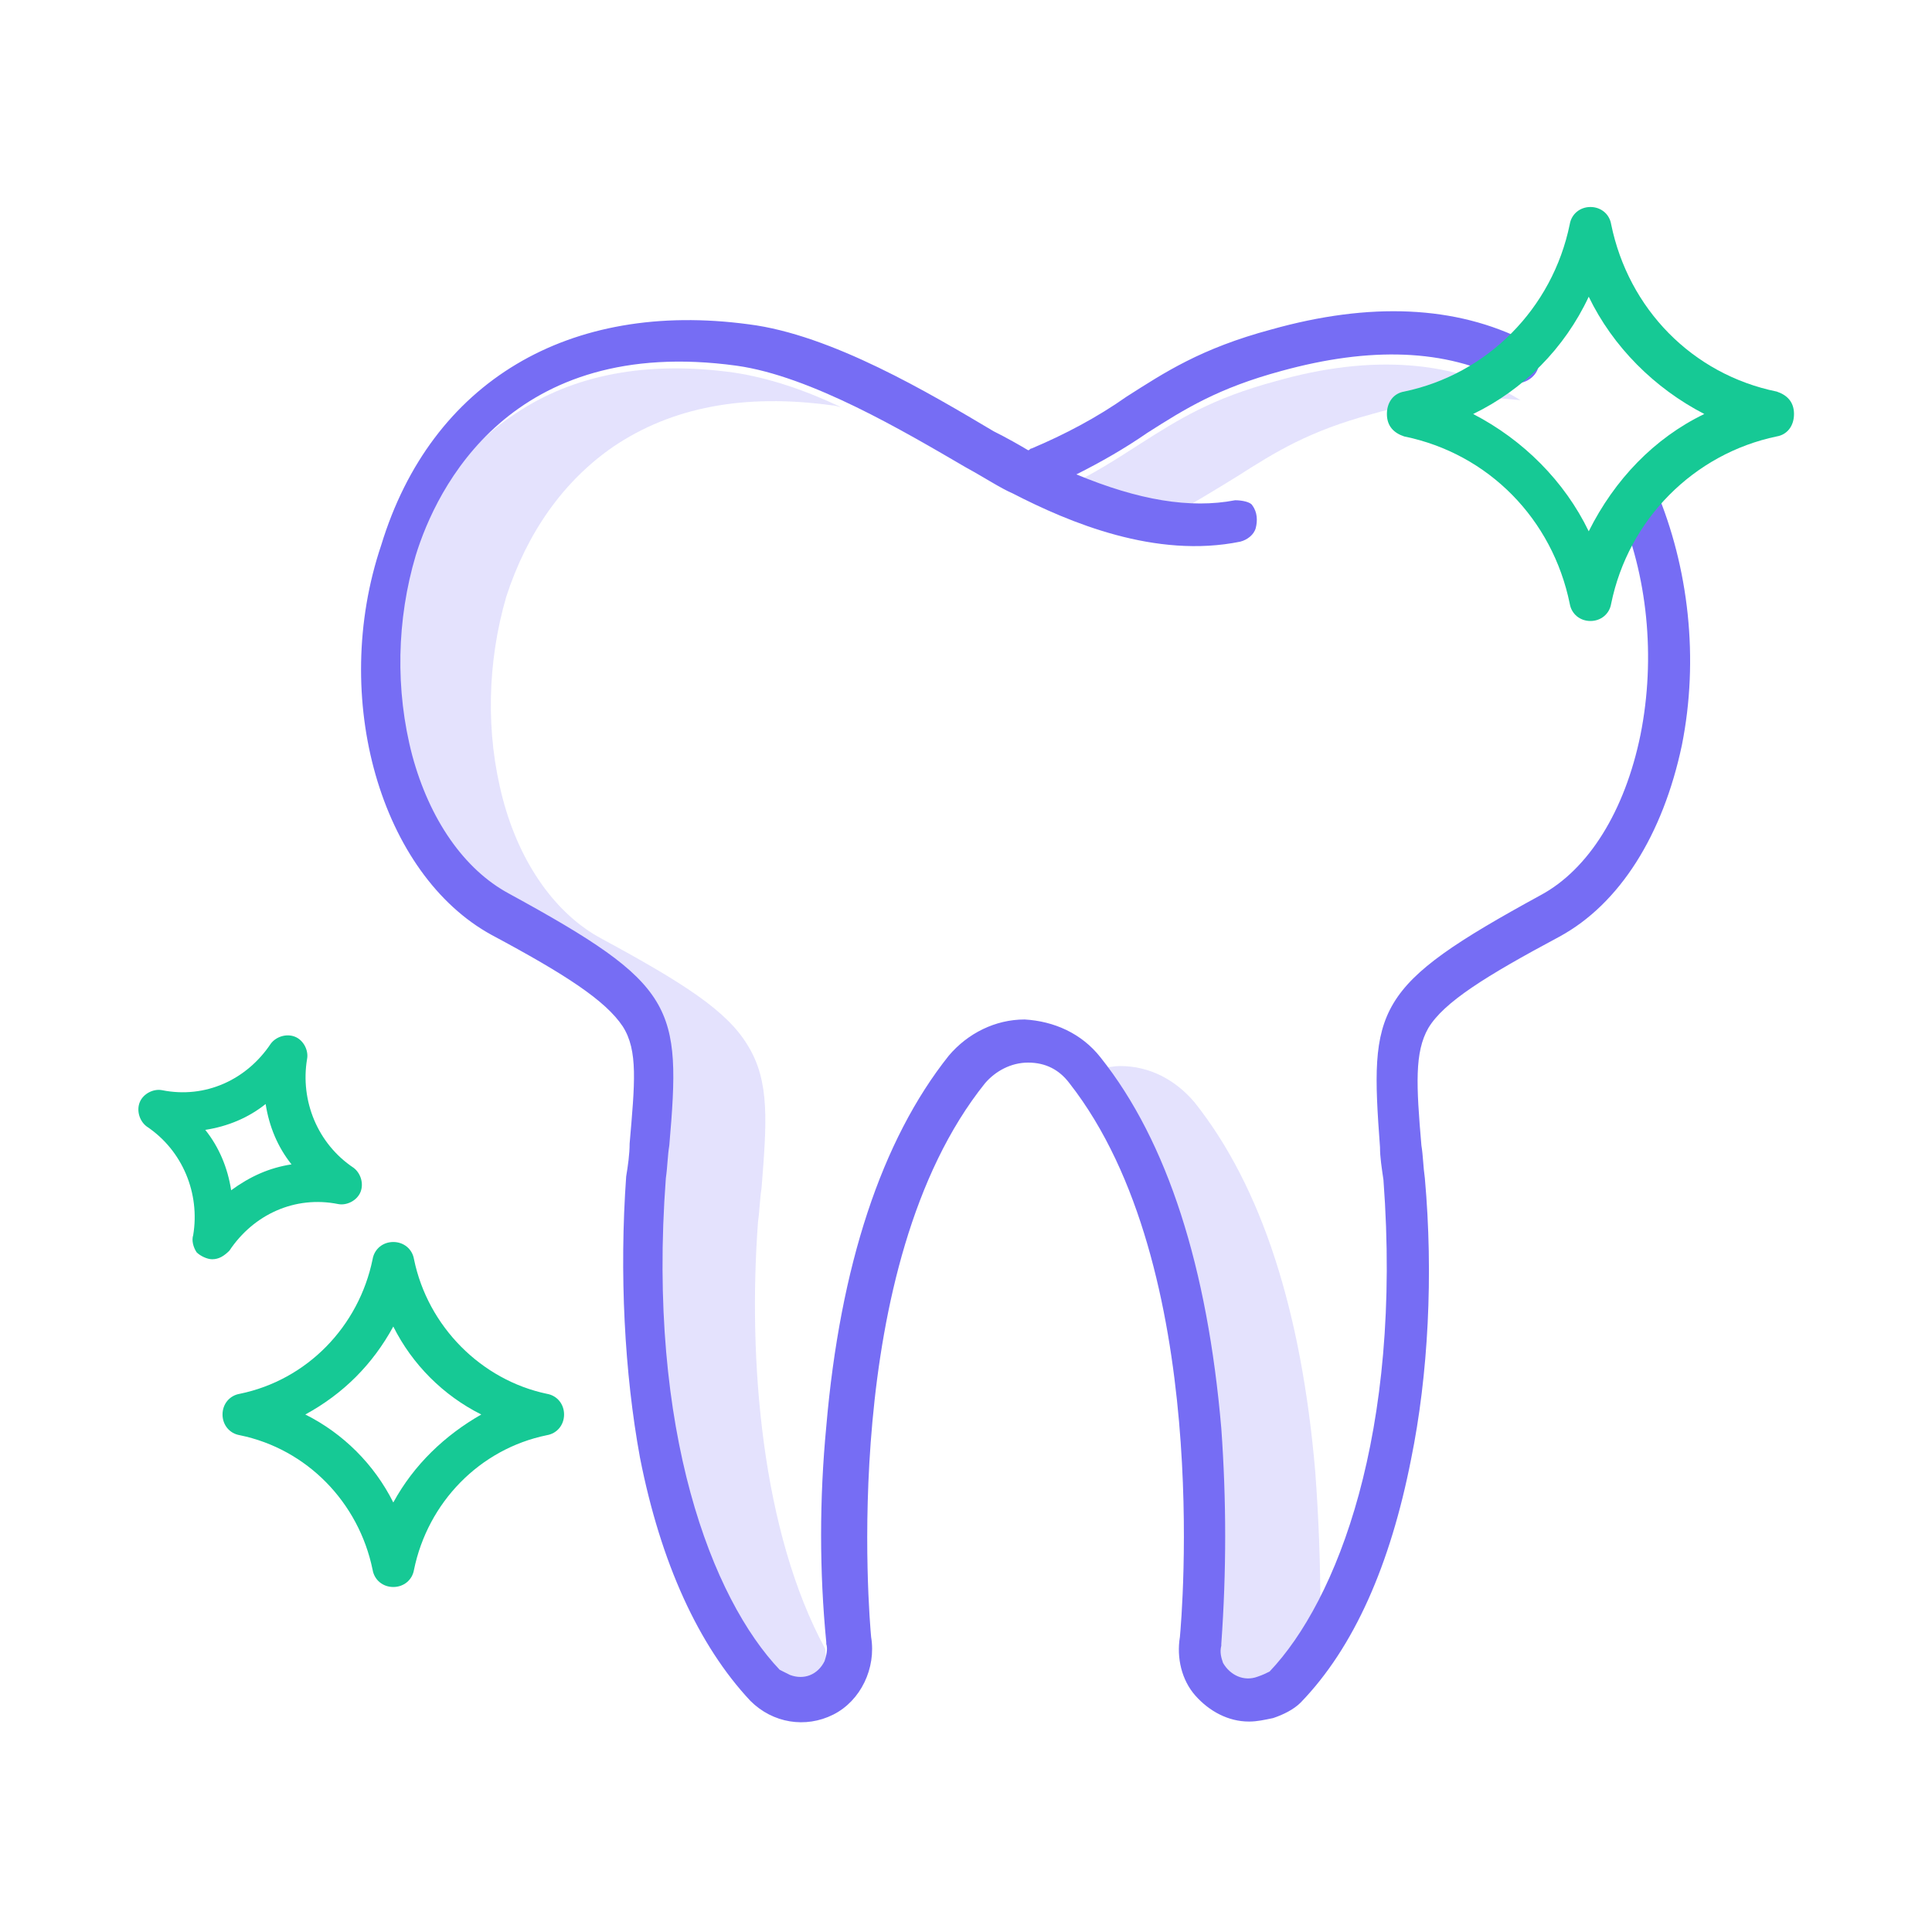
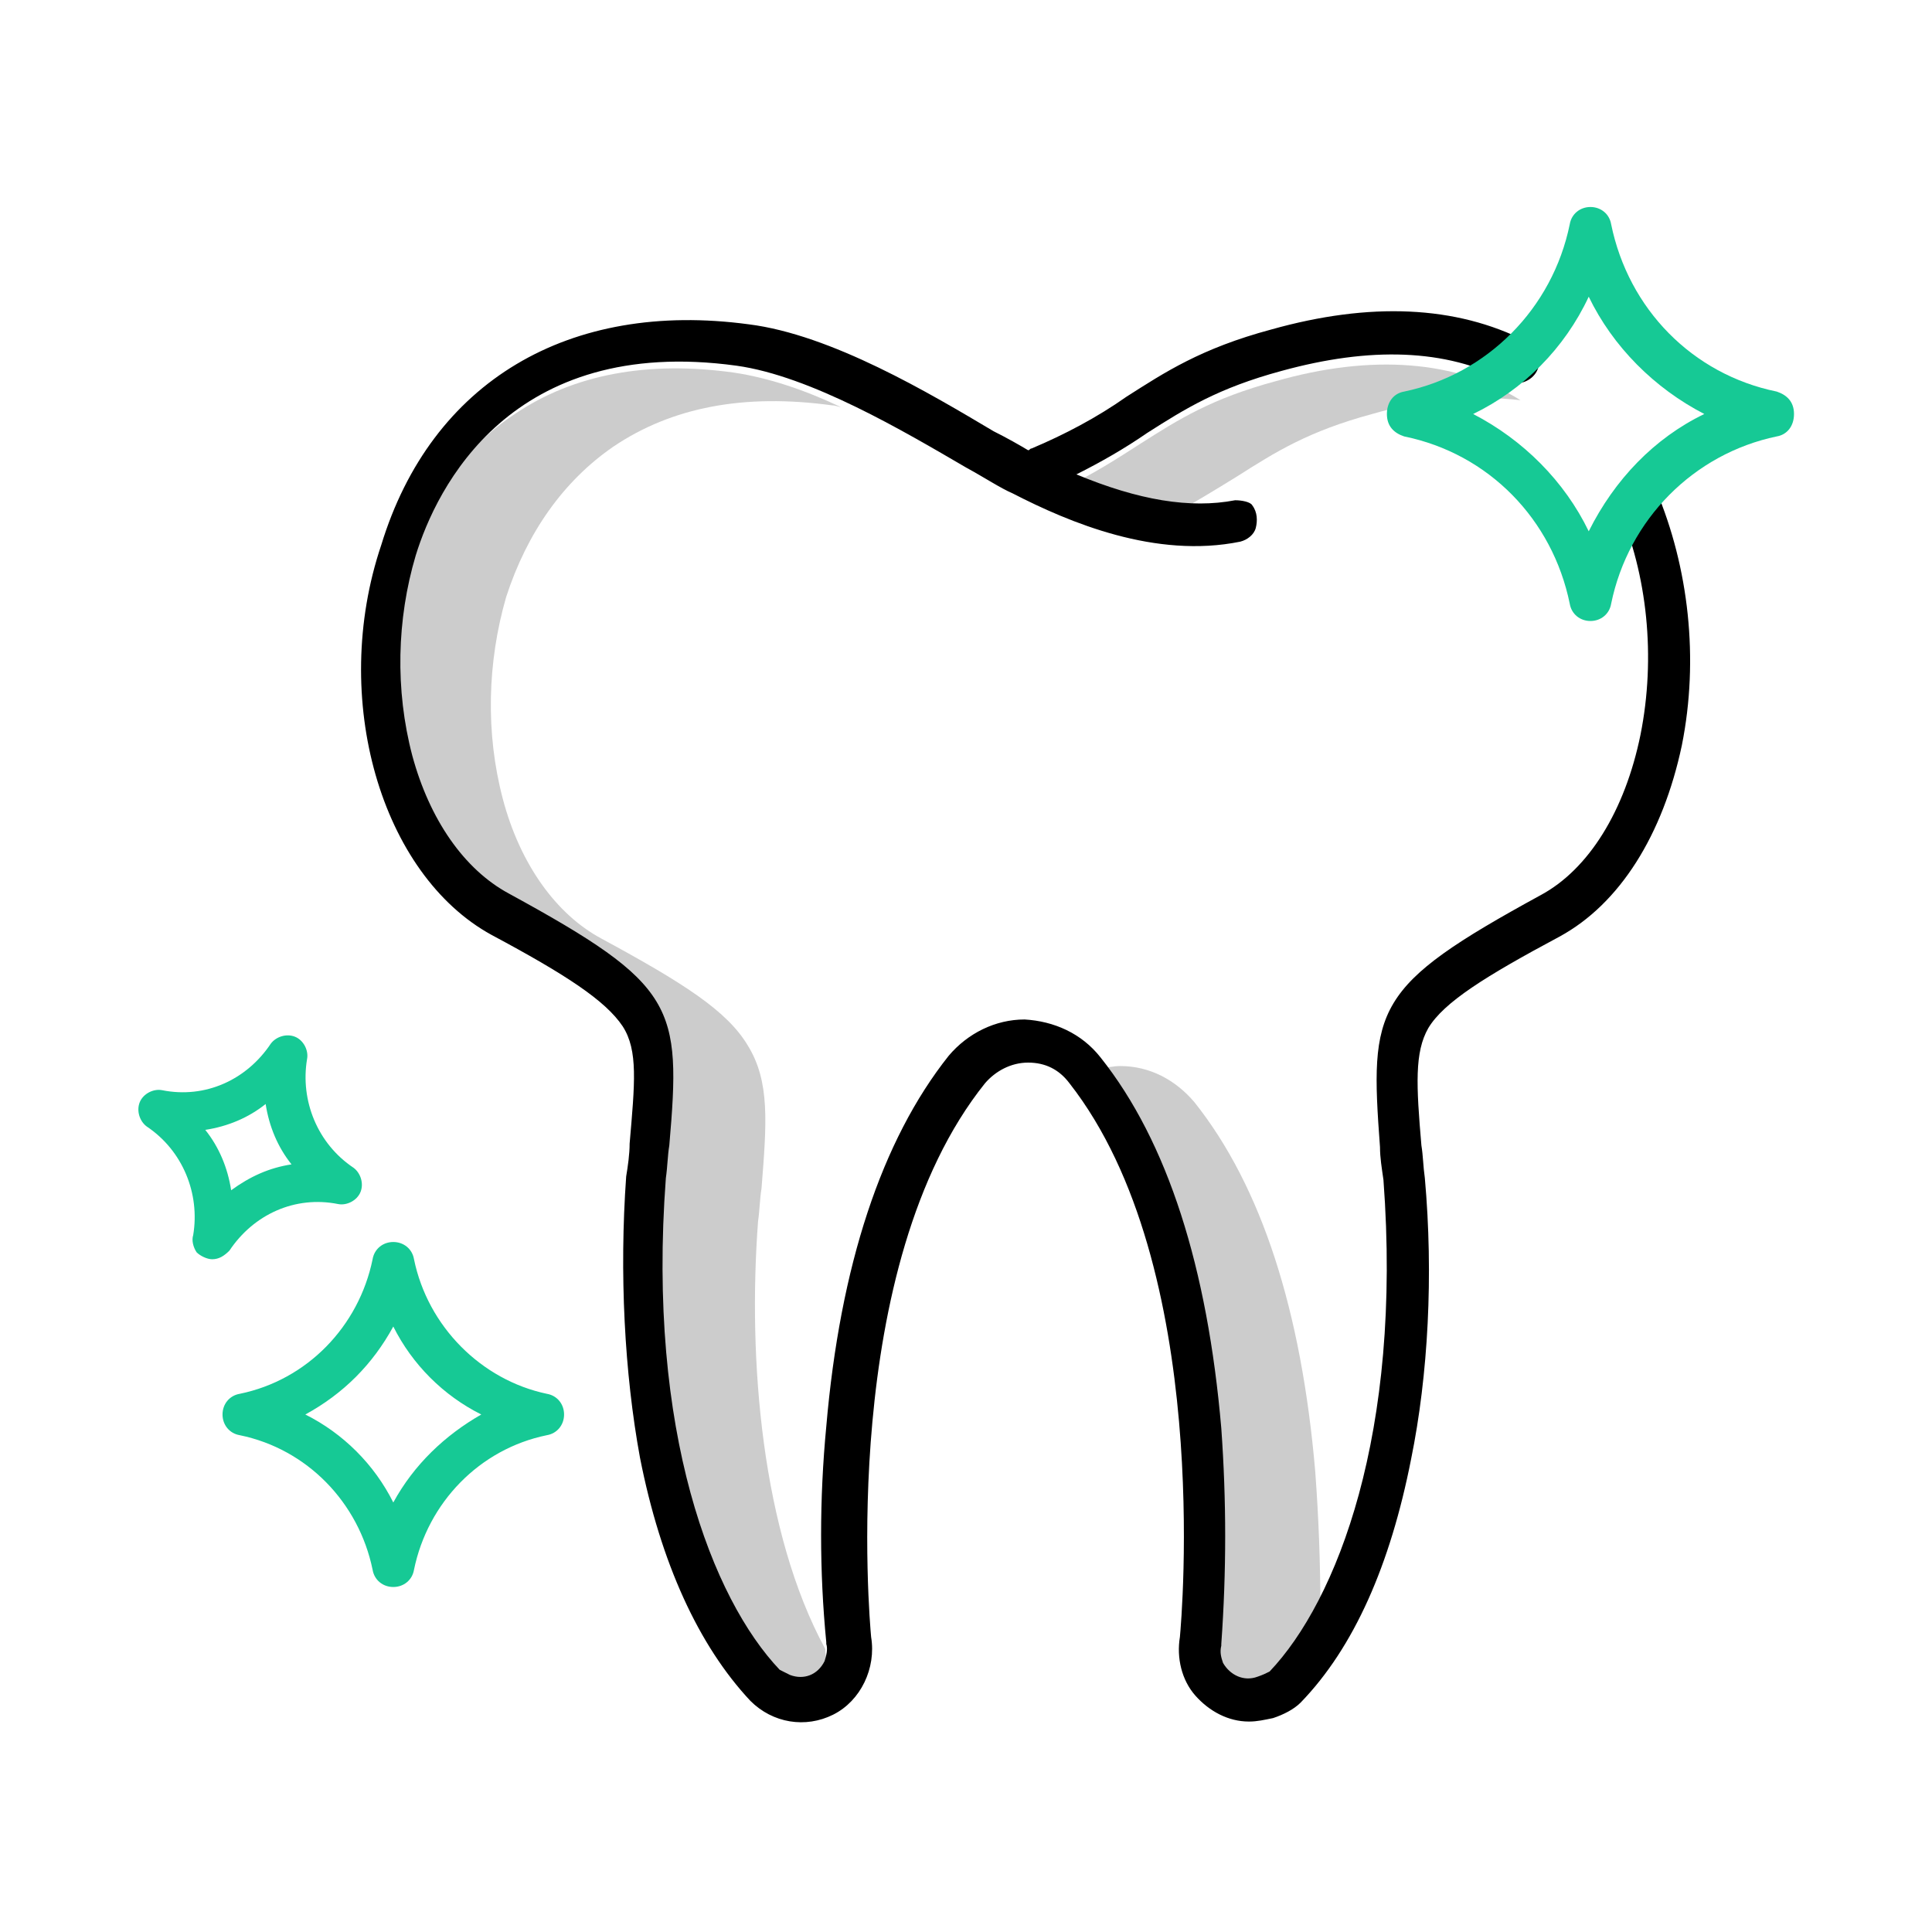
<svg xmlns="http://www.w3.org/2000/svg" version="1.1" id="Layer_1" x="0px" y="0px" viewBox="0 0 112 112" style="enable-background:new 0 0 112 112;" xml:space="preserve">
  <style type="text/css">
	.st0{opacity:0.2;}
- 	.st1{fill:#766DF4;}
+ 	.st1{fill:#3B77333;}
	.st2{fill:#16C995;}
</style>
  <g>
    <g id="Product-Landing---Gadget" transform="translate(-913, -2901)">
      <g id="Features" transform="translate(401, 2806)">
        <g transform="translate(420, 95)">
          <g transform="translate(92, 0)">
            <g id="Group" transform="translate(14.84536, 9)" class="st0">
              <path id="Path" class="st1" d="M56.9,18.6c2.2-1.4,4.1-2.6,7.8-3.6c3.1-0.9,6-1.1,8.6-0.8c-3.7-2.3-8.6-2.7-14.2-1.1        c-3.7,1-5.6,2.2-7.8,3.6c-1.4,0.9-2.8,1.8-4.3,2.5c2.2,1,4.2,1.5,6,1.7C54.3,20.2,55.6,19.4,56.9,18.6L56.9,18.6z" />
              <path class="st1" d="M61.4,76.3c-0.8-9.3-3.1-16.5-7-21.4c-1.1-1.3-2.6-2.1-4.3-2.1c-0.4,0-0.9,0.1-1.3,0.2c0,0,0,0,0,0        c3.9,4.9,6.2,12.1,7,21.4c0.4,4.1,0.4,8.3,0,12.4c0,0,0,0.1,0,0.1c-0.1,0.6,0.1,1.2,0.6,1.7c0.5,0.4,1.1,0.5,1.7,0.3        c0.3-0.1,0.5-0.2,0.7-0.3c1.2-1.3,2.1-2.7,2.9-4.2C61.7,81.6,61.6,79,61.4,76.3L61.4,76.3z" />
              <path class="st1" d="M33,86.8c0,0,0-0.1,0-0.2c-3.7-6.8-4.5-16.8-3.9-24.8c0.1-0.7,0.1-1.3,0.2-1.9c0.3-3.8,0.5-6.2-0.8-8.3        c-1.2-2-3.7-3.6-8.5-6.2c-2.6-1.4-4.7-4.3-5.7-8.1c-1-3.8-0.9-7.9,0.2-11.7c1.2-3.7,3.3-6.7,6.2-8.7c3.4-2.3,7.6-3.1,12.7-2.4        c0.2,0,0.4,0.1,0.5,0.1c-2.1-1-4.2-1.7-6.2-2c-5-0.7-9.3,0.1-12.7,2.4c-2.9,1.9-5,4.9-6.2,8.7c-1.2,3.8-1.2,7.8-0.2,11.7        c1,3.8,3,6.6,5.7,8.1c4.8,2.6,7.3,4.2,8.5,6.2c1.3,2.1,1.1,4.4,0.8,8.3c0,0.6-0.1,1.2-0.2,1.9c-0.7,9.7,0.6,22.2,6.6,28.6        c0.2,0.2,0.4,0.3,0.7,0.3c0.8,0.3,1.8-0.1,2.1-0.9C33.1,87.6,33.1,87.3,33,86.8C33.1,86.9,33,86.8,33,86.8L33,86.8z" />
            </g>
            <path class="st1" d="M28.5,54.2c4.3,2.3,6.6,3.8,7.6,5.3c0.9,1.4,0.7,3.3,0.4,6.8c0,0.6-0.1,1.3-0.2,1.9       c-0.4,5.6-0.1,11.4,0.8,16.3c1.2,6.1,3.4,10.9,6.4,14.1c1.3,1.3,3.2,1.6,4.8,0.8c1.6-0.8,2.5-2.7,2.2-4.5       c-0.1-1.1-1.9-21.5,6.6-32.1c0.6-0.7,1.5-1.2,2.5-1.2s1.8,0.4,2.4,1.2c8.3,10.6,6.5,31,6.4,32.1c-0.2,1.2,0.1,2.5,0.9,3.4       c0.8,0.9,1.9,1.5,3.1,1.5c0.5,0,0.9-0.1,1.4-0.2c0.6-0.2,1.2-0.5,1.6-0.9c3.1-3.2,5.2-8,6.4-14.1c1-4.9,1.3-10.7,0.8-16.3       c-0.1-0.7-0.1-1.3-0.2-1.9c-0.3-3.5-0.4-5.4,0.4-6.8c0.9-1.5,3.3-3,7.6-5.3c3.5-1.9,6-5.9,7.1-11.1c1-5,0.4-10.3-1.5-14.8       c-0.2-0.4-0.6-0.7-1-0.8s-0.9,0.2-1.1,0.5c-0.3,0.4-0.3,0.9-0.1,1.3c1.7,3.9,2.2,8.7,1.3,13.2c-0.9,4.4-3,7.8-5.8,9.3       c-9.7,5.3-9.9,6.5-9.3,14.6c0,0.6,0.1,1.2,0.2,1.9c1.1,14.7-2.7,24.4-6.6,28.5c-0.2,0.1-0.4,0.2-0.7,0.3       c-0.8,0.3-1.6-0.1-2-0.8c-0.1-0.3-0.2-0.6-0.1-1c0,0,0-0.1,0-0.1c0.3-4.2,0.3-8.3,0-12.5c-0.8-9.3-3.1-16.6-7-21.5       c-1.1-1.4-2.7-2.1-4.4-2.2c-1.7,0-3.3,0.8-4.4,2.1c-3.9,4.9-6.3,12.2-7.1,21.5c-0.4,4.2-0.4,8.4,0,12.5c0,0,0,0.1,0,0.1       c0.1,0.3,0,0.7-0.1,1c-0.4,0.8-1.2,1.1-2,0.8c-0.2-0.1-0.4-0.2-0.6-0.3c-3.9-4.1-7.7-13.8-6.6-28.5c0.1-0.7,0.1-1.3,0.2-1.9       c0.7-8.1,0.4-9.3-9.3-14.6c-2.6-1.4-4.6-4.3-5.6-8c-1-3.8-0.9-7.9,0.2-11.6c1.2-3.9,5.5-12.8,18.6-11c4.3,0.6,9.7,3.8,13.3,5.9       c1.1,0.6,2,1.2,2.7,1.5c3.3,1.7,8.3,3.8,13.2,2.8c0.4-0.1,0.8-0.4,0.9-0.8c0.1-0.4,0.1-0.9-0.2-1.3C72.5,29.1,72,29,71.6,29       c-2.6,0.5-5.6,0-9.2-1.5c1.4-0.7,2.8-1.5,4.1-2.4c2.2-1.4,4.1-2.6,7.8-3.6c5.1-1.4,9.5-1.3,13.1,0.6c0.6,0.3,1.4,0,1.7-0.6       c0.3-0.6,0.1-1.4-0.6-1.7c-4.1-2.1-9.1-2.3-14.8-0.7c-4.1,1.1-6.2,2.5-8.4,3.9c-1.7,1.2-3.6,2.2-5.5,3c-0.1,0-0.1,0.1-0.2,0.1       c-0.5-0.3-1.2-0.7-2-1.1c-3.7-2.2-9.4-5.6-14.2-6.2c-10.4-1.4-18.4,3.3-21.3,12.8C19.1,40.5,22.1,50.7,28.5,54.2L28.5,54.2z" />
            <path id="Shape" class="st2" d="M12.3,73c0.4,0,0.7-0.2,1-0.5c1.4-2.1,3.8-3.2,6.3-2.7c0.5,0.1,1.1-0.2,1.3-0.7s0-1.1-0.4-1.4       c-2.1-1.4-3.1-3.9-2.7-6.3c0.1-0.5-0.2-1.1-0.7-1.3c-0.5-0.2-1.1,0-1.4,0.4c-1.4,2.1-3.8,3.2-6.3,2.7c-0.5-0.1-1.1,0.2-1.3,0.7       c-0.2,0.5,0,1.1,0.4,1.4c2.1,1.4,3.1,3.9,2.7,6.3c-0.1,0.3,0,0.7,0.2,1C11.6,72.8,12,73,12.3,73L12.3,73z M15.4,64       c0.2,1.3,0.7,2.5,1.5,3.5c-1.3,0.2-2.4,0.7-3.5,1.5c-0.2-1.3-0.7-2.5-1.5-3.5C13.2,65.3,14.4,64.8,15.4,64L15.4,64z" />
            <path class="st2" d="M103,22.7c-4.9-1-8.6-4.8-9.6-9.7c-0.1-0.6-0.6-1-1.2-1s-1.1,0.4-1.2,1c-1,4.9-4.8,8.7-9.6,9.7       c-0.6,0.1-1,0.6-1,1.3s0.4,1.1,1,1.3c4.9,1,8.6,4.8,9.6,9.7c0.1,0.6,0.6,1,1.2,1s1.1-0.4,1.2-1c1-4.9,4.8-8.7,9.6-9.7       c0.6-0.1,1-0.6,1-1.3S103.6,22.9,103,22.7L103,22.7z M92.1,30.8c-1.4-2.9-3.8-5.3-6.7-6.8c2.9-1.4,5.3-3.8,6.7-6.8       c1.4,2.9,3.8,5.3,6.7,6.8C95.9,25.4,93.6,27.8,92.1,30.8z" />
            <path class="st2" d="M32.7,82c0-0.6-0.4-1.1-1-1.2C27.9,80,24.8,76.9,24,73c-0.1-0.6-0.6-1-1.2-1s-1.1,0.4-1.2,1       c-0.8,3.9-3.8,7-7.7,7.8c-0.6,0.1-1,0.6-1,1.2s0.4,1.1,1,1.2c3.9,0.8,6.9,3.9,7.7,7.8c0.1,0.6,0.6,1,1.2,1s1.1-0.4,1.2-1       c0.8-3.9,3.8-7,7.7-7.8C32.3,83.1,32.7,82.6,32.7,82L32.7,82z M22.8,87.1c-1.1-2.2-2.9-4-5.1-5.1c2.2-1.2,3.9-2.9,5.1-5.1       c1.1,2.2,2.9,4,5.1,5.1C25.8,83.2,24,84.9,22.8,87.1L22.8,87.1z" />
          </g>
        </g>
      </g>
    </g>
  </g>
</svg>
